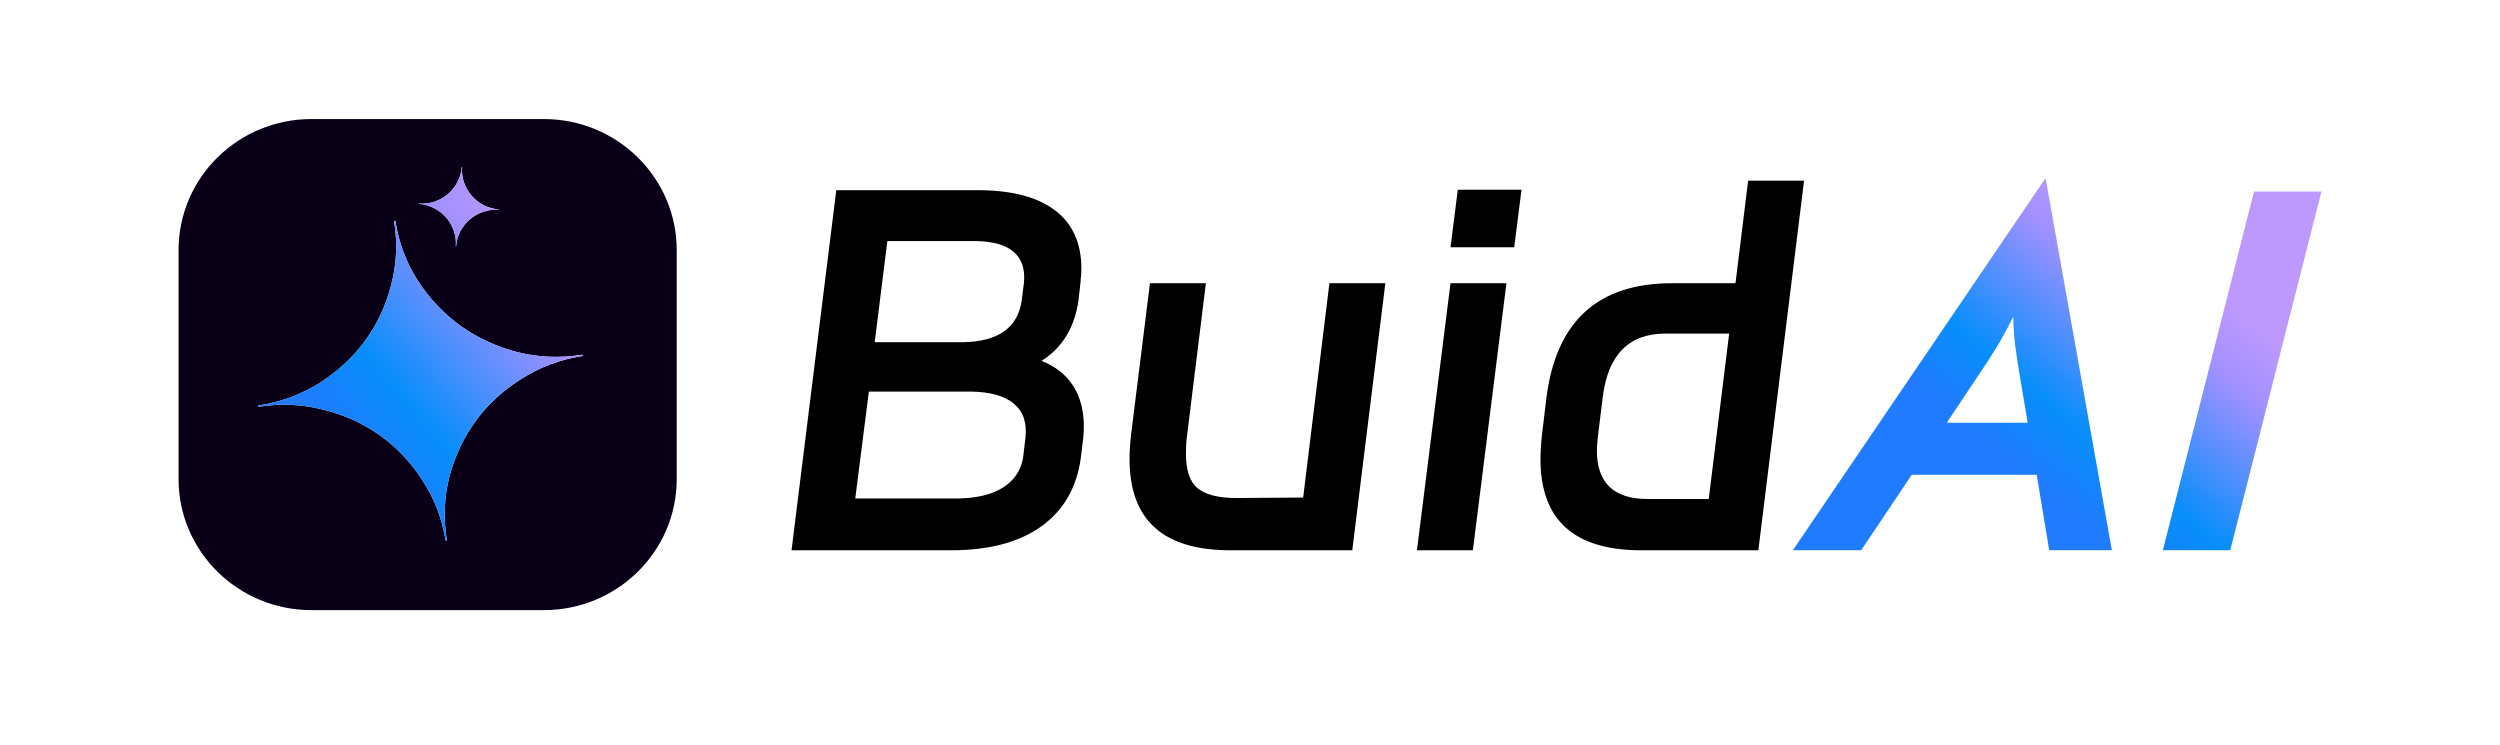
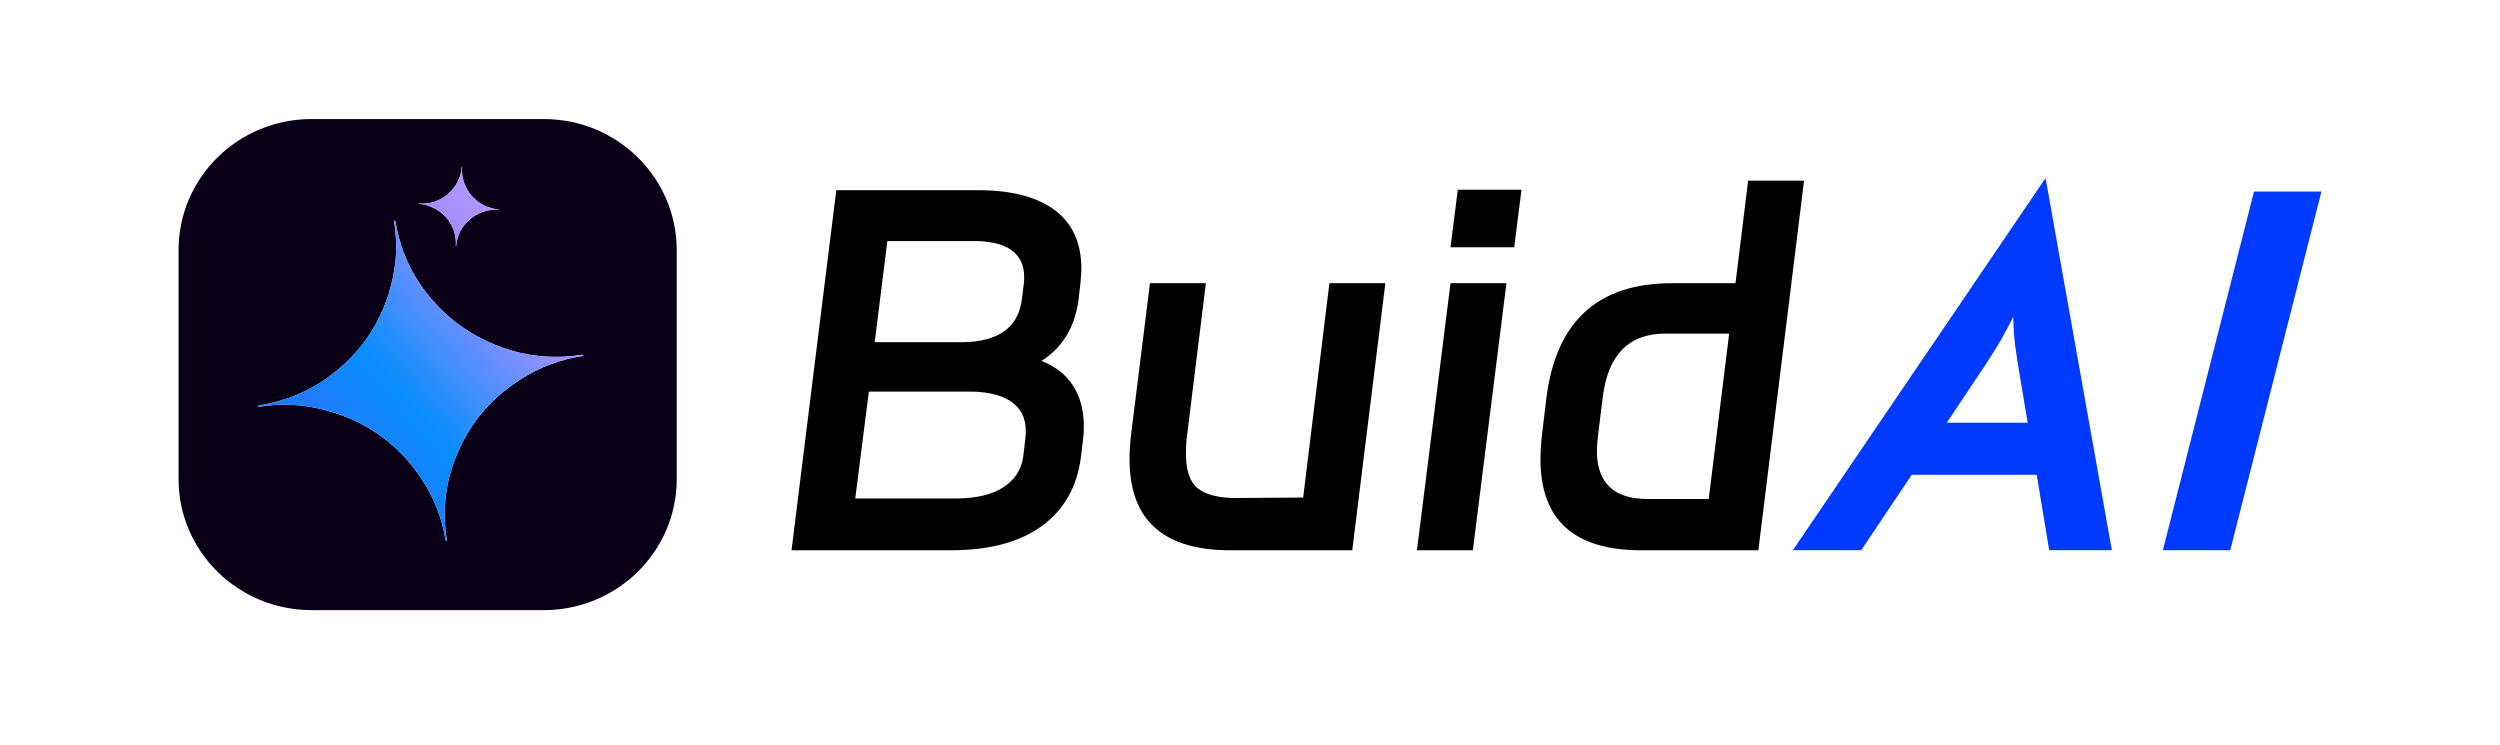
<svg xmlns="http://www.w3.org/2000/svg" viewBox="0 0 168 50" width="168" height="50" fill="none">
  <defs>
-     <linearGradient id="paint_linear_0" x1="22.63" x2="37.593" y1="29.577" y2="16.779" gradientUnits="userSpaceOnUse">
+     <linearGradient id="paint_linear_3" x1="22.63" x2="37.593" y1="29.577" y2="16.779" gradientUnits="userSpaceOnUse">
      <stop stop-color="rgb(33,123,254)" offset="0" stop-opacity="1" />
      <stop stop-color="rgb(7,142,251)" offset="0.27" stop-opacity="1" />
      <stop stop-color="rgb(161,144,255)" offset="0.777" stop-opacity="1" />
      <stop stop-color="rgb(189,153,254)" offset="1" stop-opacity="1" />
    </linearGradient>
-     <linearGradient id="paint_linear_1" x1="22.629" x2="37.592" y1="29.577" y2="16.779" gradientUnits="userSpaceOnUse">
-       <stop stop-color="rgb(33,123,254)" offset="0" stop-opacity="1" />
-       <stop stop-color="rgb(7,142,251)" offset="0.27" stop-opacity="1" />
-       <stop stop-color="rgb(161,144,255)" offset="0.777" stop-opacity="1" />
-       <stop stop-color="rgb(189,153,254)" offset="1" stop-opacity="1" />
-     </linearGradient>
-     <linearGradient id="paint_linear_2" x1="131.761" x2="143.022" y1="28.338" y2="14.82" gradientUnits="userSpaceOnUse">
+     <linearGradient id="paint_linear_4" x1="22.629" x2="37.592" y1="29.577" y2="16.779" gradientUnits="userSpaceOnUse">
      <stop stop-color="rgb(33,123,254)" offset="0" stop-opacity="1" />
      <stop stop-color="rgb(7,142,251)" offset="0.27" stop-opacity="1" />
      <stop stop-color="rgb(161,144,255)" offset="0.777" stop-opacity="1" />
      <stop stop-color="rgb(189,153,254)" offset="1" stop-opacity="1" />
    </linearGradient>
  </defs>
  <rect id="logo-full" width="168" height="50" x="0" y="0" />
  <rect id="svgexport-1 1" width="168" height="50" x="0" y="0" />
  <g id="组合 310">
    <path id="矢量 471" d="M20.931 8L36.544 8C41.477 8 45.475 11.942 45.475 16.805L45.475 32.196C45.475 37.058 41.477 41 36.544 41L20.931 41C15.999 41 12 37.058 12 32.196L12 16.805C12 11.942 15.999 8 20.931 8Z" fill="rgb(9,0,23)" fill-rule="evenodd" />
    <path id="矢量 471" d="M39.114 23.842C37.618 24.077 36.191 24.014 34.787 23.669C33.379 23.307 32.093 22.713 30.966 21.907C29.839 21.101 28.868 20.078 28.081 18.873C27.313 17.664 26.81 16.345 26.572 14.871C26.571 14.863 26.567 14.856 26.563 14.85C26.558 14.844 26.551 14.84 26.544 14.837C26.537 14.834 26.529 14.833 26.521 14.835C26.514 14.836 26.507 14.839 26.501 14.843C26.495 14.848 26.49 14.854 26.488 14.861C26.485 14.868 26.484 14.876 26.485 14.883C26.723 16.357 26.651 17.766 26.283 19.153C25.933 20.539 25.34 21.804 24.523 22.916C23.705 24.027 22.668 24.984 21.445 25.759C20.218 26.517 18.88 27.013 17.384 27.247C17.361 27.253 17.345 27.275 17.348 27.297C17.352 27.321 17.375 27.336 17.397 27.333C18.893 27.098 20.322 27.169 21.73 27.532C23.136 27.877 24.42 28.461 25.547 29.267C26.675 30.075 27.637 31.097 28.405 32.307C29.191 33.513 29.703 34.83 29.941 36.305C29.942 36.312 29.946 36.319 29.95 36.325C29.955 36.331 29.961 36.335 29.968 36.338C29.976 36.341 29.983 36.342 29.991 36.34C29.998 36.339 30.005 36.336 30.011 36.331C30.017 36.327 30.021 36.321 30.024 36.314C30.027 36.307 30.027 36.299 30.026 36.292C29.788 34.816 29.852 33.41 30.201 32.026C30.57 30.637 31.171 29.37 31.989 28.257C32.807 27.146 33.844 26.198 35.071 25.441C36.294 24.666 37.631 24.16 39.126 23.926C39.151 23.922 39.166 23.9 39.162 23.877C39.161 23.87 39.158 23.863 39.154 23.858C39.149 23.852 39.143 23.847 39.136 23.845C39.129 23.842 39.122 23.841 39.114 23.842Z" fill="rgb(255,255,255)" fill-rule="evenodd" />
-     <path id="矢量 471" d="M39.114 23.842C37.618 24.077 36.191 24.014 34.787 23.669C33.379 23.307 32.093 22.713 30.966 21.907C29.839 21.101 28.868 20.078 28.081 18.873C27.313 17.664 26.81 16.345 26.572 14.871C26.571 14.863 26.567 14.856 26.563 14.85C26.558 14.844 26.551 14.84 26.544 14.837C26.537 14.834 26.529 14.833 26.521 14.835C26.514 14.836 26.507 14.839 26.501 14.843C26.495 14.848 26.49 14.854 26.488 14.861C26.485 14.868 26.484 14.876 26.485 14.883C26.723 16.357 26.651 17.766 26.283 19.153C25.933 20.539 25.34 21.804 24.523 22.916C23.705 24.027 22.668 24.984 21.445 25.759C20.218 26.517 18.88 27.013 17.384 27.247C17.361 27.253 17.345 27.275 17.348 27.297C17.352 27.321 17.375 27.336 17.397 27.333C18.893 27.098 20.322 27.169 21.73 27.532C23.136 27.877 24.42 28.461 25.547 29.267C26.675 30.075 27.637 31.097 28.405 32.307C29.191 33.513 29.703 34.83 29.941 36.305C29.942 36.312 29.946 36.319 29.95 36.325C29.955 36.331 29.961 36.335 29.968 36.338C29.976 36.341 29.983 36.342 29.991 36.34C29.998 36.339 30.005 36.336 30.011 36.331C30.017 36.327 30.021 36.321 30.024 36.314C30.027 36.307 30.027 36.299 30.026 36.292C29.788 34.816 29.852 33.41 30.201 32.026C30.57 30.637 31.171 29.37 31.989 28.257C32.807 27.146 33.844 26.198 35.071 25.441C36.294 24.666 37.631 24.16 39.126 23.926C39.151 23.922 39.166 23.9 39.162 23.877C39.161 23.87 39.158 23.863 39.154 23.858C39.149 23.852 39.143 23.847 39.136 23.845C39.129 23.842 39.122 23.841 39.114 23.842Z" fill="url(#paint_linear_0)" fill-rule="evenodd" />
+     <path id="矢量 471" d="M39.114 23.842C37.618 24.077 36.191 24.014 34.787 23.669C33.379 23.307 32.093 22.713 30.966 21.907C29.839 21.101 28.868 20.078 28.081 18.873C27.313 17.664 26.81 16.345 26.572 14.871C26.571 14.863 26.567 14.856 26.563 14.85C26.558 14.844 26.551 14.84 26.544 14.837C26.537 14.834 26.529 14.833 26.521 14.835C26.514 14.836 26.507 14.839 26.501 14.843C26.495 14.848 26.49 14.854 26.488 14.861C26.485 14.868 26.484 14.876 26.485 14.883C26.723 16.357 26.651 17.766 26.283 19.153C25.933 20.539 25.34 21.804 24.523 22.916C23.705 24.027 22.668 24.984 21.445 25.759C20.218 26.517 18.88 27.013 17.384 27.247C17.361 27.253 17.345 27.275 17.348 27.297C17.352 27.321 17.375 27.336 17.397 27.333C18.893 27.098 20.322 27.169 21.73 27.532C23.136 27.877 24.42 28.461 25.547 29.267C26.675 30.075 27.637 31.097 28.405 32.307C29.191 33.513 29.703 34.83 29.941 36.305C29.942 36.312 29.946 36.319 29.95 36.325C29.955 36.331 29.961 36.335 29.968 36.338C29.976 36.341 29.983 36.342 29.991 36.34C29.998 36.339 30.005 36.336 30.011 36.331C30.017 36.327 30.021 36.321 30.024 36.314C30.027 36.307 30.027 36.299 30.026 36.292C29.788 34.816 29.852 33.41 30.201 32.026C30.57 30.637 31.171 29.37 31.989 28.257C32.807 27.146 33.844 26.198 35.071 25.441C36.294 24.666 37.631 24.16 39.126 23.926C39.151 23.922 39.166 23.9 39.162 23.877C39.161 23.87 39.158 23.863 39.154 23.858C39.149 23.852 39.143 23.847 39.136 23.845C39.129 23.842 39.122 23.841 39.114 23.842Z" fill="url(#paint_linear_3)" fill-rule="evenodd" />
    <path id="矢量 471" d="M33.536 14.076C33.164 14.048 32.827 13.954 32.511 13.793C32.196 13.629 31.922 13.415 31.699 13.16C31.476 12.905 31.303 12.606 31.184 12.274C31.07 11.943 31.025 11.6 31.052 11.234C31.052 11.232 31.052 11.23 31.051 11.229C31.05 11.227 31.049 11.226 31.048 11.225C31.046 11.223 31.044 11.223 31.042 11.223C31.041 11.223 31.039 11.223 31.037 11.224C31.035 11.224 31.034 11.226 31.033 11.227C31.032 11.229 31.031 11.23 31.031 11.232C31.003 11.598 30.905 11.93 30.738 12.241C30.575 12.553 30.361 12.822 30.102 13.042C29.843 13.262 29.54 13.433 29.204 13.55C28.867 13.663 28.519 13.707 28.148 13.68C28.142 13.68 28.137 13.684 28.137 13.69C28.136 13.696 28.141 13.701 28.146 13.701C28.517 13.728 28.855 13.825 29.171 13.99C29.486 14.15 29.76 14.361 29.983 14.617C30.206 14.873 30.378 15.17 30.492 15.502C30.611 15.834 30.658 16.177 30.63 16.543C30.63 16.545 30.63 16.547 30.631 16.548C30.632 16.55 30.633 16.551 30.635 16.552C30.636 16.553 30.638 16.554 30.64 16.554C30.642 16.554 30.643 16.554 30.645 16.553C30.647 16.552 30.648 16.551 30.649 16.549C30.65 16.548 30.651 16.546 30.651 16.544C30.679 16.179 30.774 15.846 30.937 15.535C31.105 15.224 31.321 14.954 31.58 14.734C31.839 14.514 32.141 14.345 32.478 14.232C32.815 14.115 33.163 14.069 33.534 14.096C33.54 14.097 33.544 14.092 33.545 14.087C33.545 14.085 33.545 14.083 33.544 14.082C33.543 14.08 33.542 14.078 33.541 14.077C33.539 14.076 33.537 14.076 33.535 14.076L33.536 14.076Z" fill="rgb(255,255,255)" fill-rule="evenodd" />
-     <path id="矢量 471" d="M33.536 14.076C33.164 14.048 32.827 13.954 32.511 13.793C32.196 13.629 31.922 13.415 31.699 13.16C31.476 12.905 31.303 12.606 31.184 12.274C31.07 11.943 31.025 11.6 31.052 11.234C31.052 11.232 31.052 11.23 31.051 11.229C31.05 11.227 31.049 11.226 31.048 11.225C31.046 11.223 31.044 11.223 31.042 11.223C31.041 11.223 31.039 11.223 31.037 11.224C31.035 11.224 31.034 11.226 31.033 11.227C31.032 11.229 31.031 11.23 31.031 11.232C31.003 11.598 30.905 11.93 30.738 12.241C30.575 12.553 30.361 12.822 30.102 13.042C29.843 13.262 29.54 13.433 29.204 13.55C28.867 13.663 28.519 13.707 28.148 13.68C28.142 13.68 28.137 13.684 28.137 13.69C28.136 13.696 28.141 13.701 28.146 13.701C28.517 13.728 28.855 13.825 29.171 13.99C29.486 14.15 29.76 14.361 29.983 14.617C30.206 14.873 30.378 15.17 30.492 15.502C30.611 15.834 30.658 16.177 30.63 16.543C30.63 16.545 30.63 16.547 30.631 16.548C30.632 16.55 30.633 16.551 30.635 16.552C30.636 16.553 30.638 16.554 30.64 16.554C30.642 16.554 30.643 16.554 30.645 16.553C30.647 16.552 30.648 16.551 30.649 16.549C30.65 16.548 30.651 16.546 30.651 16.544C30.679 16.179 30.774 15.846 30.937 15.535C31.105 15.224 31.321 14.954 31.58 14.734C31.839 14.514 32.141 14.345 32.478 14.232C32.815 14.115 33.163 14.069 33.534 14.096C33.54 14.097 33.544 14.092 33.545 14.087C33.545 14.085 33.545 14.083 33.544 14.082C33.543 14.08 33.542 14.078 33.541 14.077C33.539 14.076 33.537 14.076 33.535 14.076L33.536 14.076Z" fill="url(#paint_linear_1)" fill-rule="evenodd" />
+     <path id="矢量 471" d="M33.536 14.076C33.164 14.048 32.827 13.954 32.511 13.793C32.196 13.629 31.922 13.415 31.699 13.16C31.476 12.905 31.303 12.606 31.184 12.274C31.07 11.943 31.025 11.6 31.052 11.234C31.052 11.232 31.052 11.23 31.051 11.229C31.05 11.227 31.049 11.226 31.048 11.225C31.046 11.223 31.044 11.223 31.042 11.223C31.041 11.223 31.039 11.223 31.037 11.224C31.035 11.224 31.034 11.226 31.033 11.227C31.032 11.229 31.031 11.23 31.031 11.232C31.003 11.598 30.905 11.93 30.738 12.241C30.575 12.553 30.361 12.822 30.102 13.042C29.843 13.262 29.54 13.433 29.204 13.55C28.867 13.663 28.519 13.707 28.148 13.68C28.142 13.68 28.137 13.684 28.137 13.69C28.136 13.696 28.141 13.701 28.146 13.701C28.517 13.728 28.855 13.825 29.171 13.99C29.486 14.15 29.76 14.361 29.983 14.617C30.206 14.873 30.378 15.17 30.492 15.502C30.611 15.834 30.658 16.177 30.63 16.543C30.63 16.545 30.63 16.547 30.631 16.548C30.632 16.55 30.633 16.551 30.635 16.552C30.636 16.553 30.638 16.554 30.64 16.554C30.642 16.554 30.643 16.554 30.645 16.553C30.647 16.552 30.648 16.551 30.649 16.549C30.65 16.548 30.651 16.546 30.651 16.544C30.679 16.179 30.774 15.846 30.937 15.535C31.105 15.224 31.321 14.954 31.58 14.734C31.839 14.514 32.141 14.345 32.478 14.232C32.815 14.115 33.163 14.069 33.534 14.096C33.54 14.097 33.544 14.092 33.545 14.087C33.545 14.085 33.545 14.083 33.544 14.082C33.543 14.08 33.542 14.078 33.541 14.077C33.539 14.076 33.537 14.076 33.535 14.076L33.536 14.076Z" fill="url(#paint_linear_4)" fill-rule="evenodd" />
    <g id="组合 308">
      <path id="矢量 466" d="M53.191 36.978L56.198 12.783L65.904 12.783C68.083 12.805 69.755 13.261 70.921 14.152C72.086 15.044 72.669 16.348 72.669 18.067C72.669 18.238 72.647 18.561 72.604 19.033L72.473 20.193C72.212 22.018 71.384 23.372 69.989 24.252C70.926 24.617 71.634 25.176 72.114 25.927C72.593 26.679 72.833 27.581 72.833 28.634C72.833 28.956 72.822 29.203 72.8 29.375L72.636 30.728C72.375 32.725 71.498 34.266 70.006 35.351C68.513 36.436 66.482 36.978 63.911 36.978L53.191 36.978ZM64.728 22.996C67.059 22.953 68.366 22.04 68.649 20.257L68.813 18.969C68.965 17.165 67.887 16.241 65.577 16.198L59.63 16.198L58.78 22.996L64.728 22.996ZM64.368 33.498C65.654 33.477 66.667 33.23 67.408 32.758C68.148 32.285 68.595 31.63 68.748 30.792L68.911 29.407C69.02 28.419 68.764 27.662 68.143 27.136C67.522 26.609 66.558 26.336 65.251 26.314L58.388 26.314L57.473 33.498L64.368 33.498ZM87.572 33.434L89.336 19.033L93.095 19.033L90.872 36.978L82.669 36.978C78.16 36.978 75.905 34.938 75.905 30.857C75.905 30.363 75.937 29.826 76.003 29.246L77.277 19.033L81.035 19.033L79.761 29.343C79.717 29.622 79.696 30.008 79.696 30.502C79.696 31.619 79.963 32.392 80.496 32.822C81.03 33.252 81.896 33.466 83.094 33.466L87.572 33.434ZM97.474 16.617L97.964 12.751L102.245 12.751L101.755 16.617L97.474 16.617ZM98.977 36.978L95.219 36.978L97.474 19.033L101.232 19.033L98.977 36.978ZM103.912 26.797C104.544 21.621 107.354 19.033 112.344 19.033L116.625 19.033L117.475 12.139L121.233 12.139L118.161 36.978L110.285 36.978C105.775 36.978 103.52 34.938 103.52 30.857C103.52 30.363 103.553 29.826 103.618 29.246L103.912 26.797ZM114.827 33.531L116.2 22.416L111.919 22.416C109.457 22.416 108.052 23.844 107.703 26.701L107.376 29.343C107.333 29.772 107.311 30.084 107.311 30.277C107.311 32.446 108.444 33.531 110.71 33.531L114.827 33.531Z" fill="rgb(0,0,0)" fill-rule="nonzero" />
    </g>
    <g id="组合 309">
-       <path id="矢量 465" d="M120.482 36.973L137.42 12.027L137.474 12.027L141.917 36.973L137.706 36.973L136.867 31.907L128.469 31.907L125.074 36.973L120.482 36.973ZM130.823 28.408L136.261 28.408L135.743 25.317C135.631 24.671 135.533 24.043 135.447 23.435C135.361 22.826 135.309 22.111 135.291 21.29C134.886 22.098 134.495 22.809 134.117 23.421C133.739 24.034 133.329 24.666 132.885 25.317L130.823 28.408ZM145.345 36.973L151.47 12.87L156 12.87L149.874 36.973L145.345 36.973Z" fill="url(#paint_linear_2)" fill-rule="nonzero" />
+       <path id="矢量 465" d="M120.482 36.973L137.42 12.027L137.474 12.027L141.917 36.973L137.706 36.973L136.867 31.907L128.469 31.907L125.074 36.973L120.482 36.973ZM130.823 28.408L136.261 28.408L135.743 25.317C135.631 24.671 135.533 24.043 135.447 23.435C135.361 22.826 135.309 22.111 135.291 21.29C134.886 22.098 134.495 22.809 134.117 23.421C133.739 24.034 133.329 24.666 132.885 25.317L130.823 28.408ZM145.345 36.973L151.47 12.87L156 12.87L149.874 36.973L145.345 36.973Z" fill="rgb(0,57,255)" fill-rule="nonzero" />
    </g>
  </g>
</svg>
